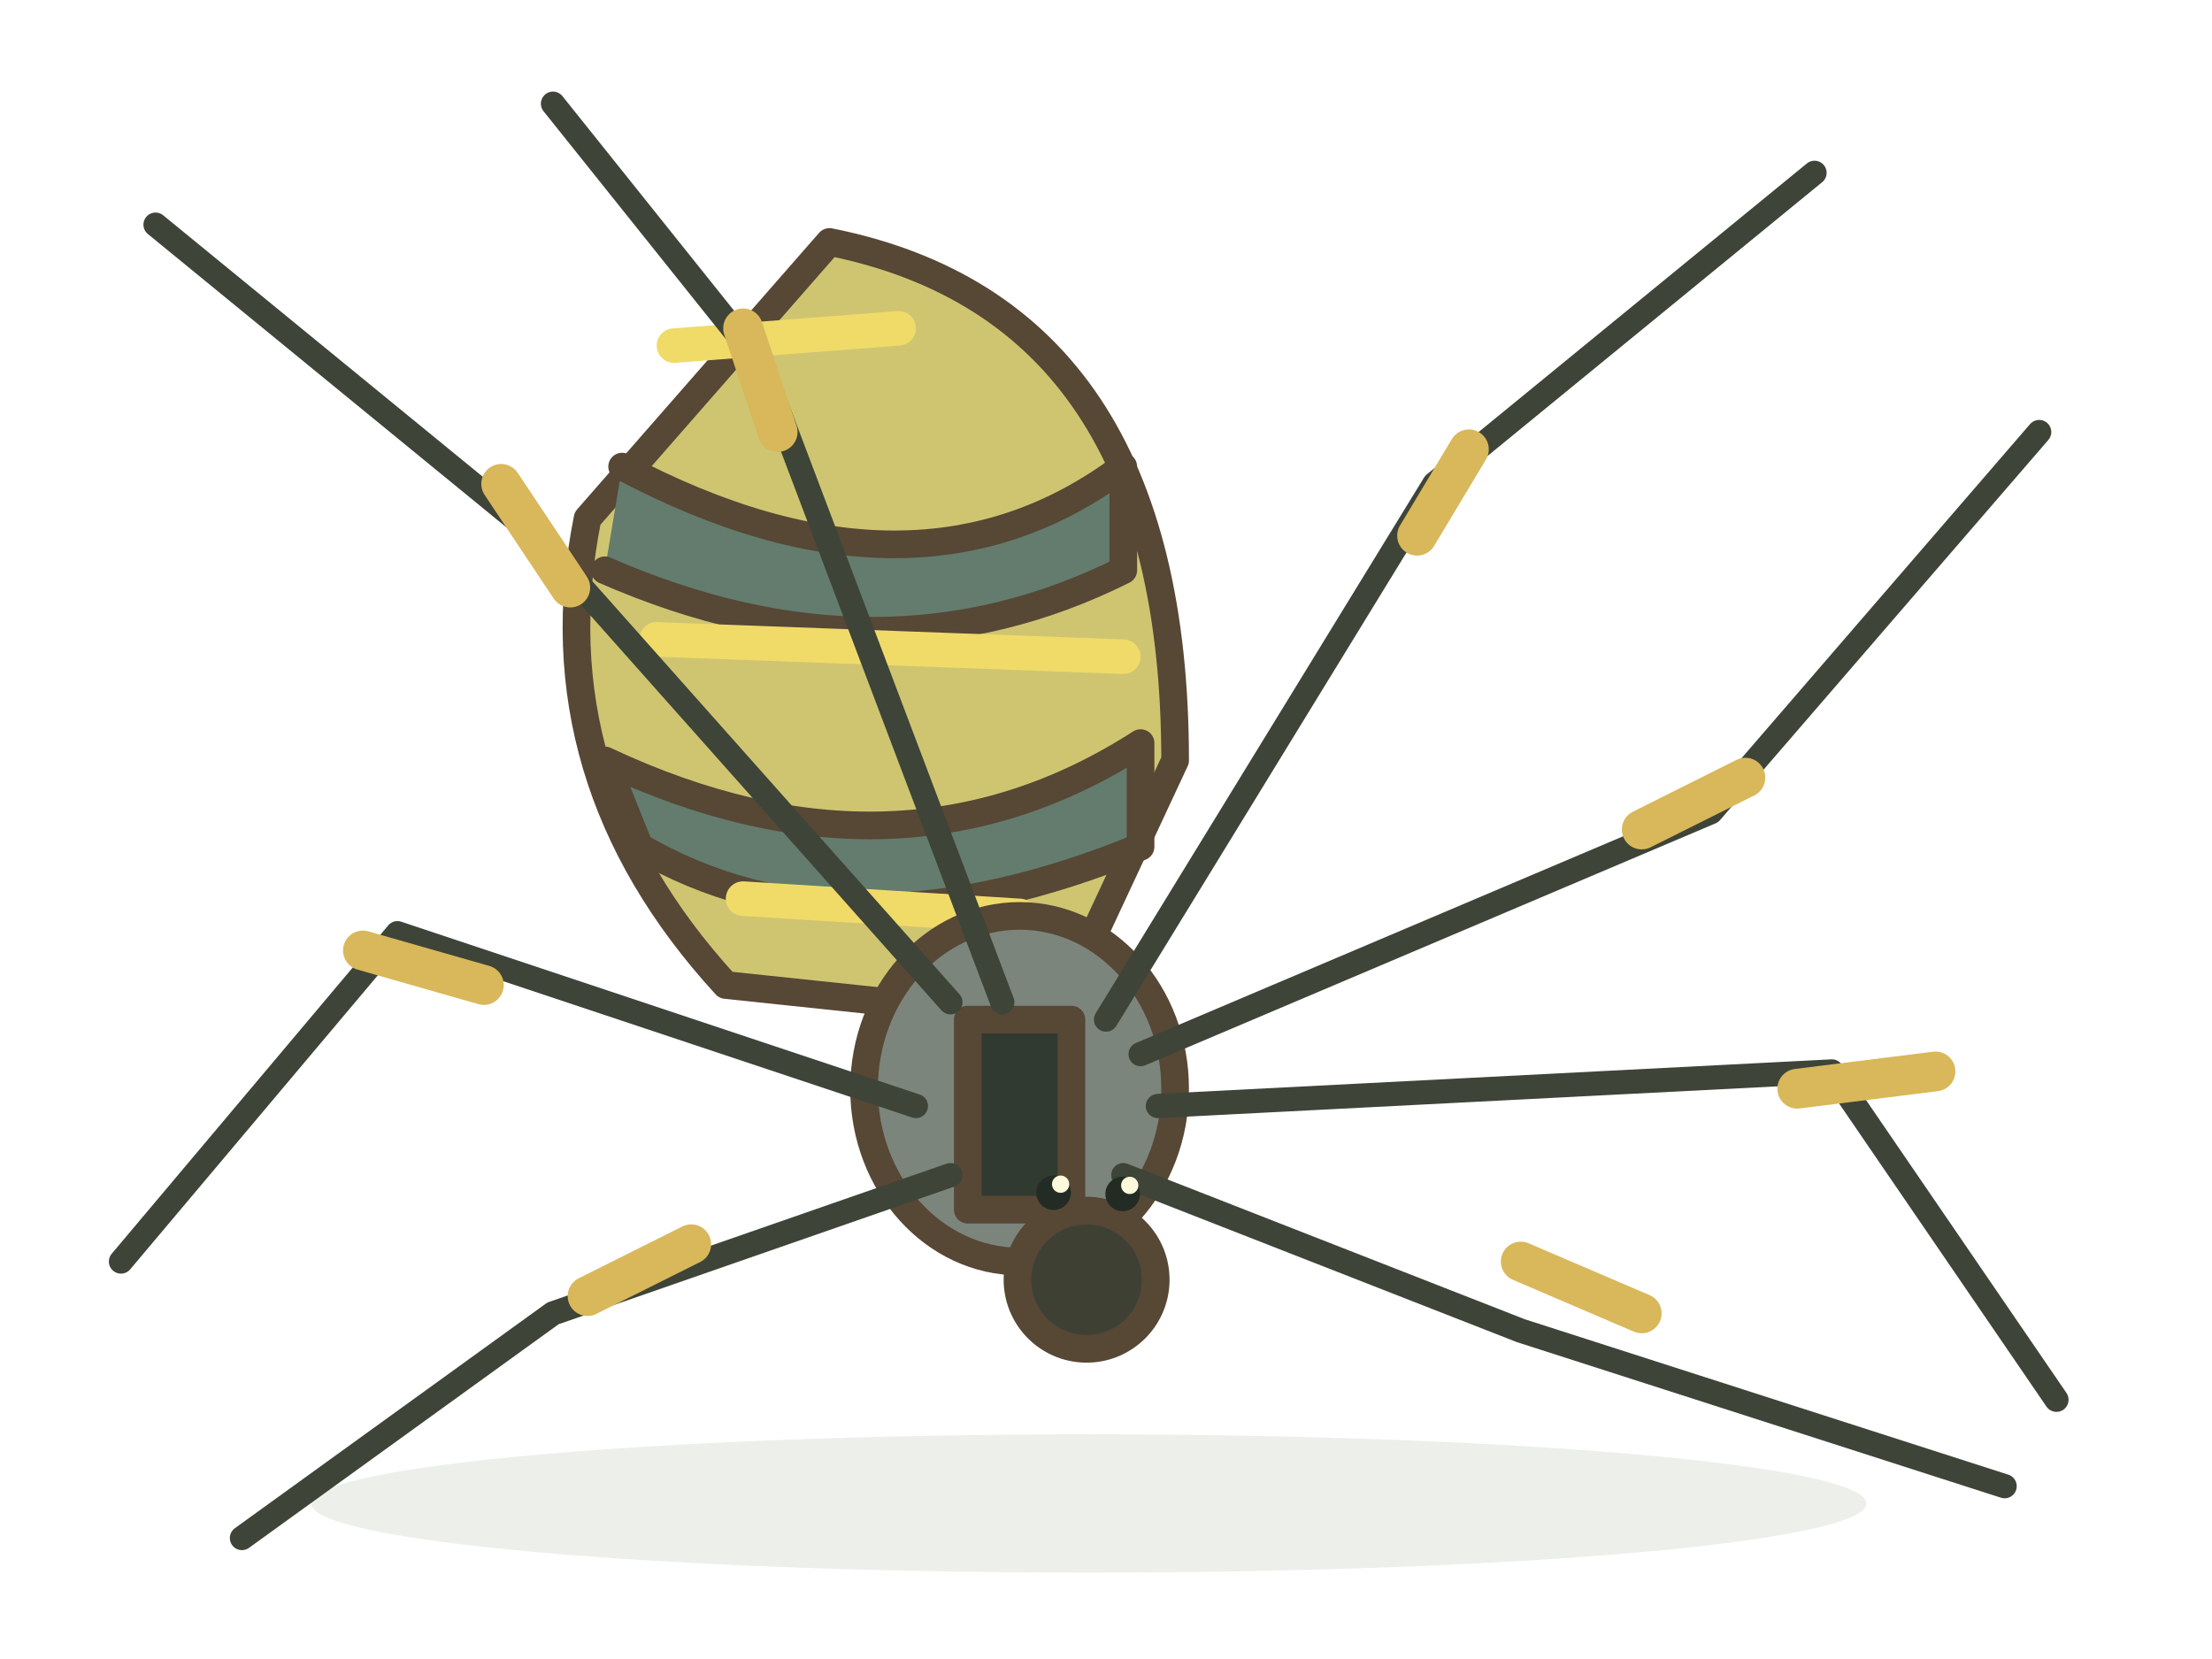
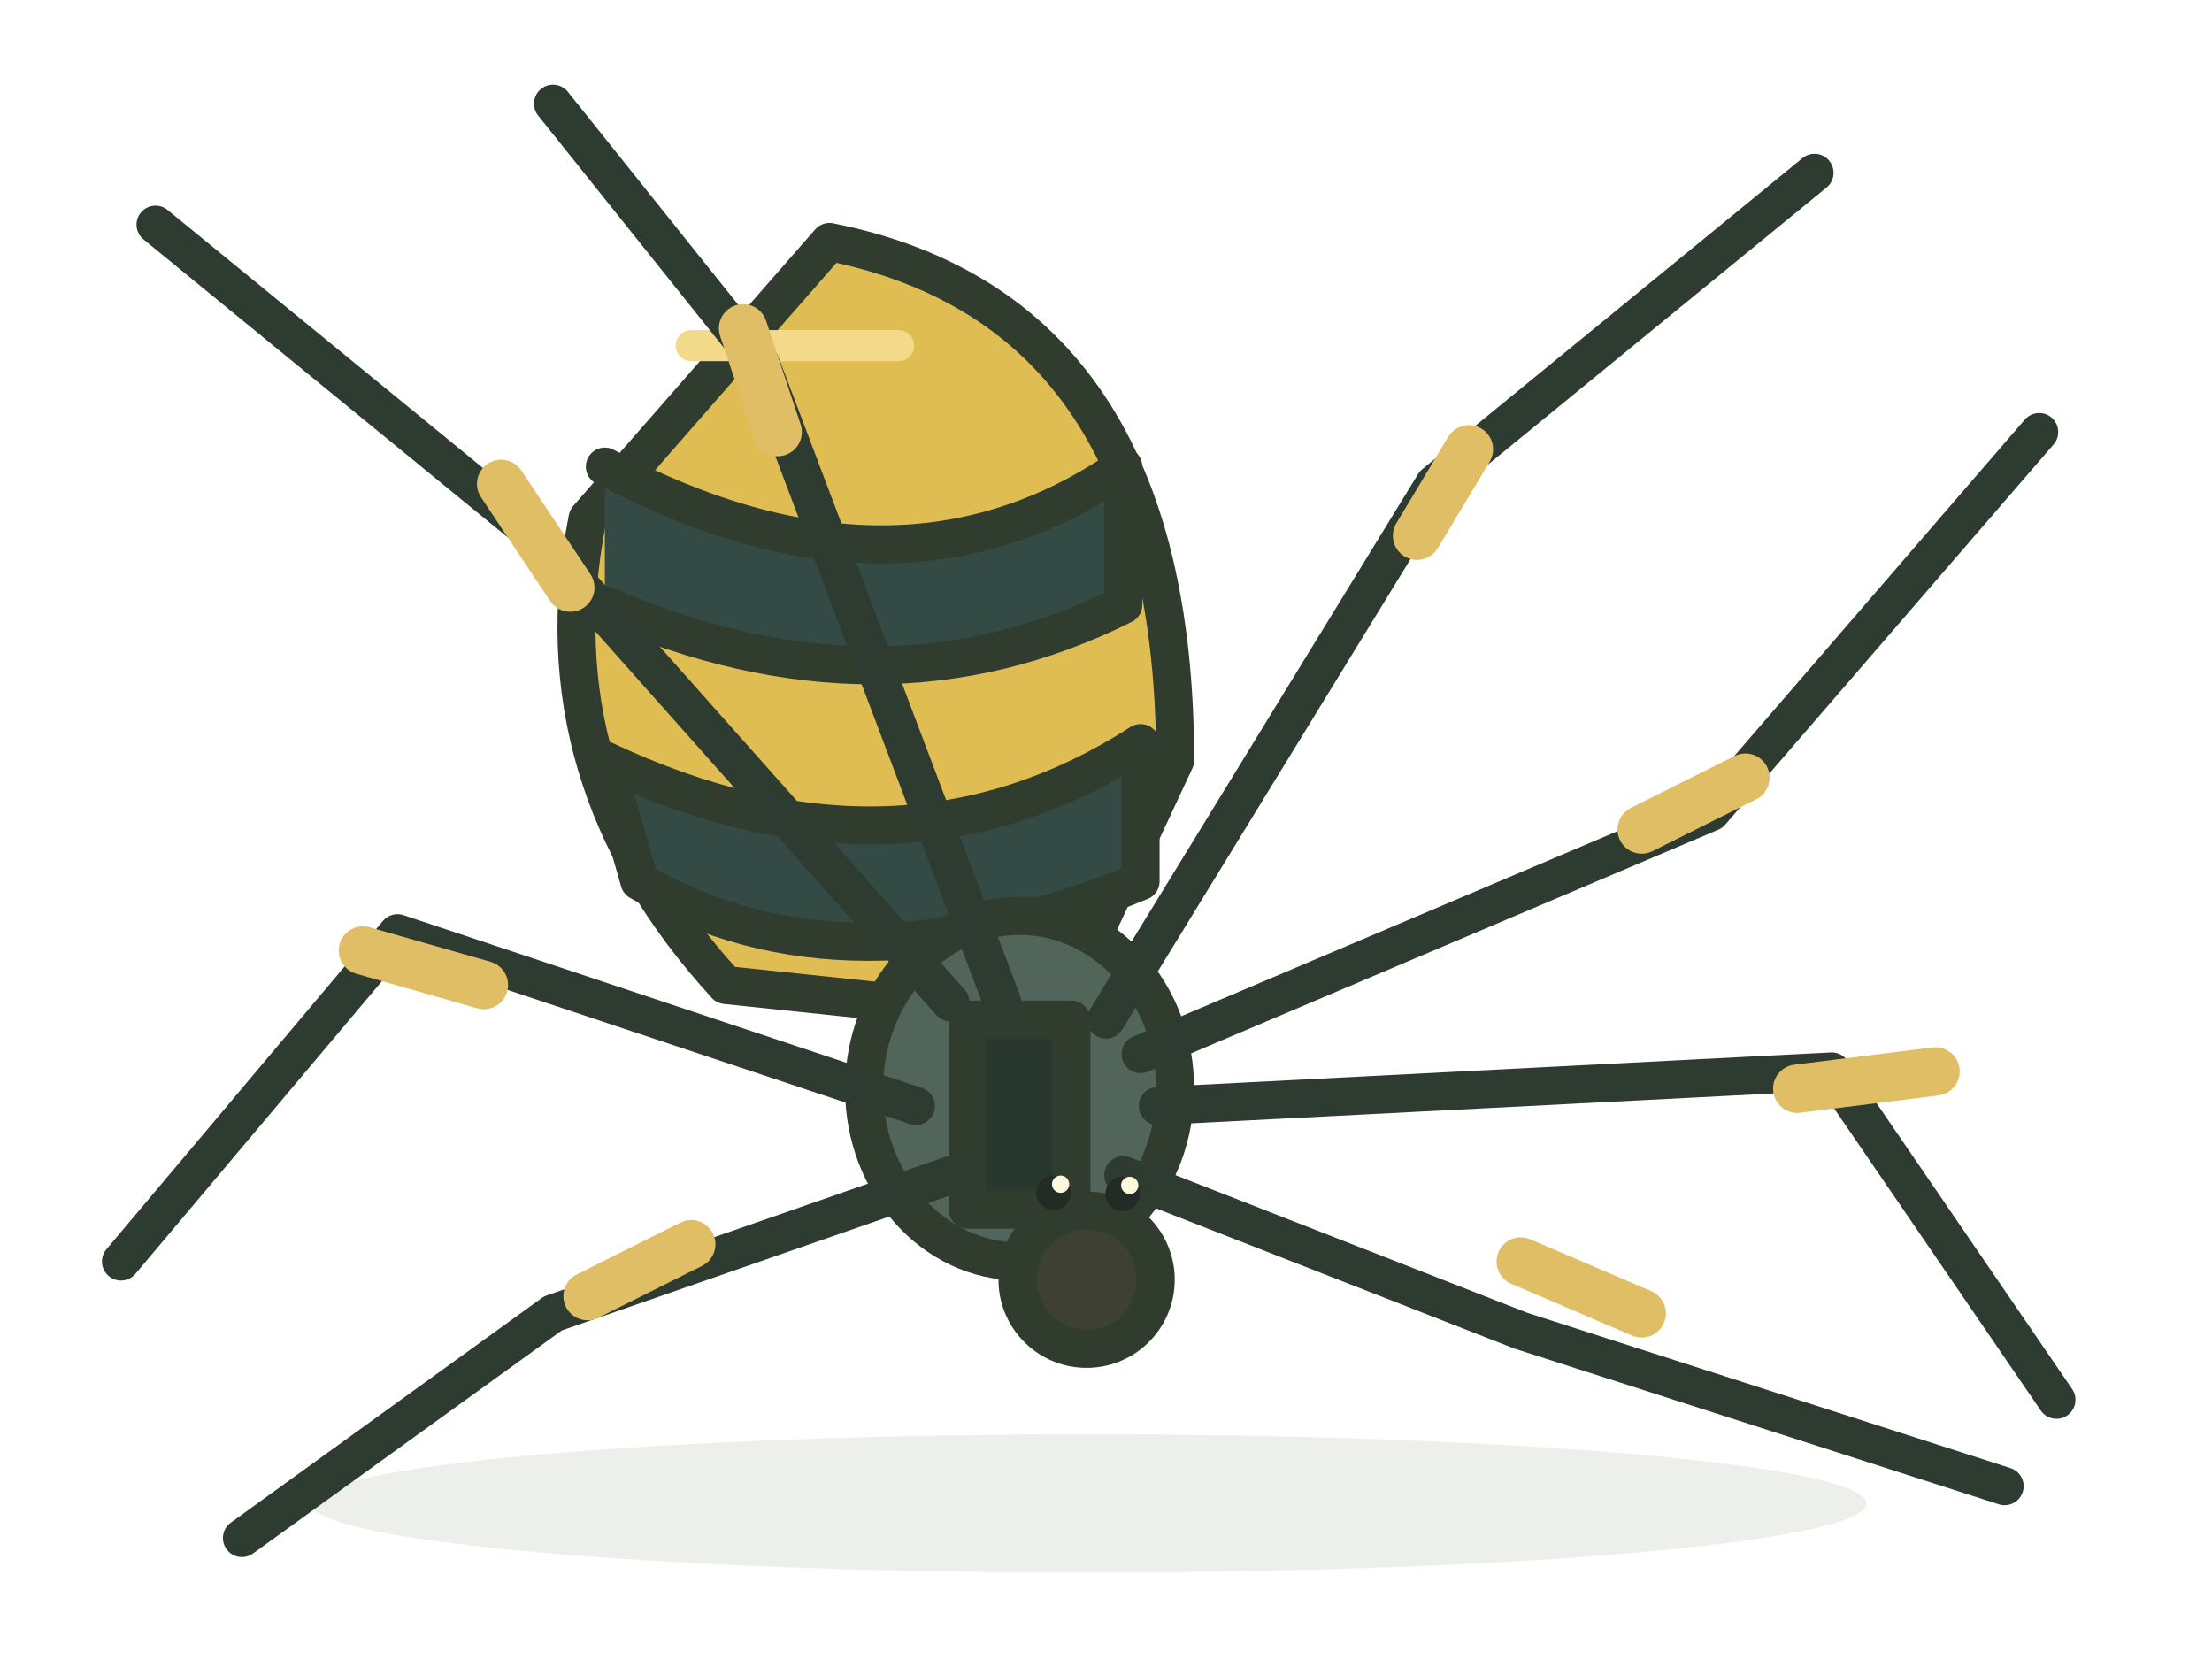
<svg xmlns="http://www.w3.org/2000/svg" viewBox="0 0 128 96" width="128" height="96">
  <defs>
    <g id="body">
-       <g data-part="abdomen">
-         <path d="M48 14Q68 18 68 44L61 59 42 57Q31 45 34 30Z" fill="#cfc571" />
-         <path d="M36 27q17 9 29 0v6q-14 7-30 0m0 11q17 8 31-1v6q-17 7-29 0Z" fill="#637c6d" />
-         <path d="M39 20 52 19m-14 18 27 1m-22 14 16 1" fill="none" stroke="#f0db69" stroke-width="2" />
-       </g>
-       <g data-part="cephalothorax">
-         <ellipse cx="59" cy="63" rx="9" ry="10" fill="#7c857c" />
-         <path d="M56 59h6v11h-6Z" fill="#303a31" />
+       <g stroke="#303c2e" stroke-width="2.2">
+         <g data-part="abdomen">
+           <path d="M48 14Q68 18 68 44L61 59 42 57Q31 45 34 30Z" fill="#dfbd53" />
+           <path d="M35 27q17 9 30 0v8q-14 7-30 0m0 9q17 8 31-1v8q-17 7-29 0Z" fill="#344b45" />
+           <path d="M40 20 52 20" fill="none" stroke="#f3d98a" stroke-width="1.8" />
+         </g>
+         <g data-part="cephalothorax">
+           <ellipse cx="59" cy="63" rx="9" ry="10" fill="#52655b" />
+           <path d="M56 59h6v11h-6Z" fill="#28382e" />
+         </g>
      </g>
    </g>
    <g id="head">
-       <g data-part="mouthparts">
-         <ellipse cx="63" cy="74" rx="4" ry="4" fill="#3f4034" />
-         <ellipse cx="61" cy="69" rx="1" ry="1" fill="#222c25" stroke="none" />
-         <ellipse cx="61.4" cy="68.5" rx="0.5" ry="0.5" fill="#fcf8dc" stroke="none" />
-         <ellipse cx="65" cy="69" rx="1" ry="1" fill="#222c25" stroke="none" />
-         <ellipse cx="65.4" cy="68.5" rx="0.5" ry="0.5" fill="#fcf8dc" stroke="none" />
+       <g stroke="#303c2e" stroke-width="2.2">
+         <g data-part="mouthparts">
+           <ellipse cx="63" cy="74" rx="4" ry="4" fill="#3f4034" />
+           <ellipse cx="61" cy="69" rx="1" ry="1" fill="#222c25" stroke="none" />
+           <ellipse cx="61.4" cy="68.5" rx="0.5" ry="0.5" fill="#fcf8dc" stroke="none" />
+           <ellipse cx="65" cy="69" rx="1" ry="1" fill="#222c25" stroke="none" />
+           <ellipse cx="65.4" cy="68.5" rx="0.5" ry="0.5" fill="#fcf8dc" stroke="none" />
+         </g>
      </g>
    </g>
    <g id="legs0">
      <g data-part="legs" data-count="8">
-         <path d="M55 58 31 31 9 13" fill="none" stroke="#3e4438" stroke-width="1.4" />
-         <path d="M58 58 44 21 32 6" fill="none" stroke="#3e4438" stroke-width="1.4" />
-         <path d="M64 59 83 28 105 10" fill="none" stroke="#3e4438" stroke-width="1.4" />
-         <path d="M66 61 99 47 118 25" fill="none" stroke="#3e4438" stroke-width="1.4" />
-         <path d="M53 64 23 54 7 73" fill="none" stroke="#3e4438" stroke-width="1.4" />
-         <path d="M55 68 32 76 14 89" fill="none" stroke="#3e4438" stroke-width="1.4" />
-         <path d="M65 68 88 77 116 86" fill="none" stroke="#3e4438" stroke-width="1.4" />
-         <path d="M67 64 106 62 119 81" fill="none" stroke="#3e4438" stroke-width="1.4" />
+         <path d="M55 58 31 31 9 13" fill="none" stroke="#2e3b30" stroke-width="2.2" />
+         <path d="M58 58 44 21 32 6" fill="none" stroke="#2e3b30" stroke-width="2.2" />
+         <path d="M64 59 83 28 105 10" fill="none" stroke="#2e3b30" stroke-width="2.2" />
+         <path d="M66 61 99 47 118 25" fill="none" stroke="#2e3b30" stroke-width="2.2" />
+         <path d="M53 64 23 54 7 73" fill="none" stroke="#2e3b30" stroke-width="2.2" />
+         <path d="M55 68 32 76 14 89" fill="none" stroke="#2e3b30" stroke-width="2.2" />
+         <path d="M65 68 88 77 116 86" fill="none" stroke="#2e3b30" stroke-width="2.2" />
+         <path d="M67 64 106 62 119 81" fill="none" stroke="#2e3b30" stroke-width="2.2" />
      </g>
      <g data-part="leg-bands">
-         <path d="M29 28l4 6m10-15 2 6m40 1-3 5m19 14-6 3m-74 7 7 2m6 18 6-3m48 1 7 3m17-14-8 1" fill="none" stroke="#d8b85a" stroke-width="2.3" />
+         <path d="M29 28l4 6m10-15 2 6m40 1-3 5m19 14-6 3m-74 7 7 2m6 18 6-3m48 1 7 3m17-14-8 1" fill="none" stroke="#e0be65" stroke-width="2.8" />
      </g>
    </g>
    <g id="legs1">
      <g data-part="legs" data-count="8">
-         <path d="M55 58 31 31 11 9" fill="none" stroke="#3e4438" stroke-width="1.4" />
-         <path d="M58 58 44 21 39 5" fill="none" stroke="#3e4438" stroke-width="1.4" />
-         <path d="M64 59 83 28 99 7" fill="none" stroke="#3e4438" stroke-width="1.4" />
-         <path d="M66 61 99 47 120 21" fill="none" stroke="#3e4438" stroke-width="1.4" />
-         <path d="M53 64 23 54 6 68" fill="none" stroke="#3e4438" stroke-width="1.4" />
-         <path d="M55 68 32 76 19 90" fill="none" stroke="#3e4438" stroke-width="1.4" />
-         <path d="M65 68 88 77 111 89" fill="none" stroke="#3e4438" stroke-width="1.4" />
-         <path d="M67 64 106 62 121 75" fill="none" stroke="#3e4438" stroke-width="1.4" />
+         <path d="M55 58 31 31 11 9" fill="none" stroke="#2e3b30" stroke-width="2.2" />
+         <path d="M58 58 44 21 39 5" fill="none" stroke="#2e3b30" stroke-width="2.2" />
+         <path d="M64 59 83 28 99 7" fill="none" stroke="#2e3b30" stroke-width="2.2" />
+         <path d="M66 61 99 47 120 21" fill="none" stroke="#2e3b30" stroke-width="2.2" />
+         <path d="M53 64 23 54 6 68" fill="none" stroke="#2e3b30" stroke-width="2.2" />
+         <path d="M55 68 32 76 19 90" fill="none" stroke="#2e3b30" stroke-width="2.2" />
+         <path d="M65 68 88 77 111 89" fill="none" stroke="#2e3b30" stroke-width="2.2" />
+         <path d="M67 64 106 62 121 75" fill="none" stroke="#2e3b30" stroke-width="2.2" />
      </g>
      <g data-part="leg-bands">
-         <path d="M29 28l4 6m10-15 2 6m40 1-3 5m19 14-6 3m-74 7 7 2m6 18 6-3m48 1 7 3m17-14-8 1" fill="none" stroke="#d8b85a" stroke-width="2.3" />
+         <path d="M29 28l4 6m10-15 2 6m40 1-3 5m19 14-6 3m-74 7 7 2m6 18 6-3m48 1 7 3m17-14-8 1" fill="none" stroke="#e0be65" stroke-width="2.8" />
      </g>
    </g>
    <g id="shell" />
    <g id="wing0" />
    <g id="wing1" />
  </defs>
  <view id="idle-0" viewBox="0 0 128 96" />
  <view id="idle-1" viewBox="0 96 128 96" />
  <view id="move-0" viewBox="0 192 128 96" />
  <view id="move-1" viewBox="0 288 128 96" />
  <view id="eat-0" viewBox="0 384 128 96" />
  <view id="eat-1" viewBox="0 480 128 96" />
  <g transform="translate(0 0)">
    <ellipse cx="63" cy="87" rx="45" ry="4" fill="#647849" opacity=".12" stroke="none" />
    <g stroke="#574735" stroke-width="1.6" stroke-linejoin="round" stroke-linecap="round">
      <g transform="translate(0 0)">
        <use href="#body" />
        <use href="#legs0" />
        <use href="#shell" />
        <use href="#wing0" />
        <g transform="rotate(1 60 67)">
          <use href="#head" />
        </g>
      </g>
    </g>
  </g>
  <g transform="translate(0 96)">
    <ellipse cx="63" cy="87" rx="45" ry="4" fill="#647849" opacity=".12" stroke="none" />
    <g stroke="#574735" stroke-width="1.6" stroke-linejoin="round" stroke-linecap="round">
      <g transform="translate(0 0)">
        <use href="#body" />
        <use href="#legs0" />
        <use href="#shell" />
        <use href="#wing0" />
        <g transform="rotate(-1 60 67)">
          <use href="#head" />
        </g>
      </g>
    </g>
  </g>
  <g transform="translate(0 192)">
    <ellipse cx="63" cy="87" rx="45" ry="4" fill="#647849" opacity=".12" stroke="none" />
    <g stroke="#574735" stroke-width="1.6" stroke-linejoin="round" stroke-linecap="round">
      <g transform="translate(0 0)">
        <use href="#body" />
        <use href="#legs0" />
        <use href="#shell" />
        <use href="#wing0" />
        <g transform="rotate(-3 60 67)">
          <use href="#head" />
        </g>
      </g>
    </g>
  </g>
  <g transform="translate(0 288)">
    <ellipse cx="63" cy="87" rx="45" ry="4" fill="#647849" opacity=".12" stroke="none" />
    <g stroke="#574735" stroke-width="1.6" stroke-linejoin="round" stroke-linecap="round">
      <g transform="translate(0 -2)">
        <use href="#body" />
        <use href="#legs1" />
        <use href="#shell" />
        <use href="#wing1" />
        <g transform="rotate(4 60 67)">
          <use href="#head" />
        </g>
      </g>
    </g>
  </g>
  <g transform="translate(0 384)">
    <ellipse cx="63" cy="87" rx="45" ry="4" fill="#647849" opacity=".12" stroke="none" />
    <g stroke="#574735" stroke-width="1.6" stroke-linejoin="round" stroke-linecap="round">
      <g transform="translate(0 0)">
        <use href="#body" />
        <use href="#legs0" />
        <use href="#shell" />
        <use href="#wing0" />
        <g transform="rotate(10 60 67)">
          <use href="#head" />
        </g>
        <path d="M109 64l3 6m-6-3 3 4" fill="none" stroke="#60834e" stroke-width="3" />
      </g>
    </g>
  </g>
  <g transform="translate(0 480)">
    <ellipse cx="63" cy="87" rx="45" ry="4" fill="#647849" opacity=".12" stroke="none" />
    <g stroke="#574735" stroke-width="1.6" stroke-linejoin="round" stroke-linecap="round">
      <g transform="translate(0 0)">
        <use href="#body" />
        <use href="#legs1" />
        <use href="#shell" />
        <use href="#wing0" />
        <g transform="rotate(19 60 67)">
          <use href="#head" />
        </g>
        <path d="M109 64l6 3m-6-3 3 4" fill="none" stroke="#60834e" stroke-width="3" />
      </g>
    </g>
  </g>
</svg>
